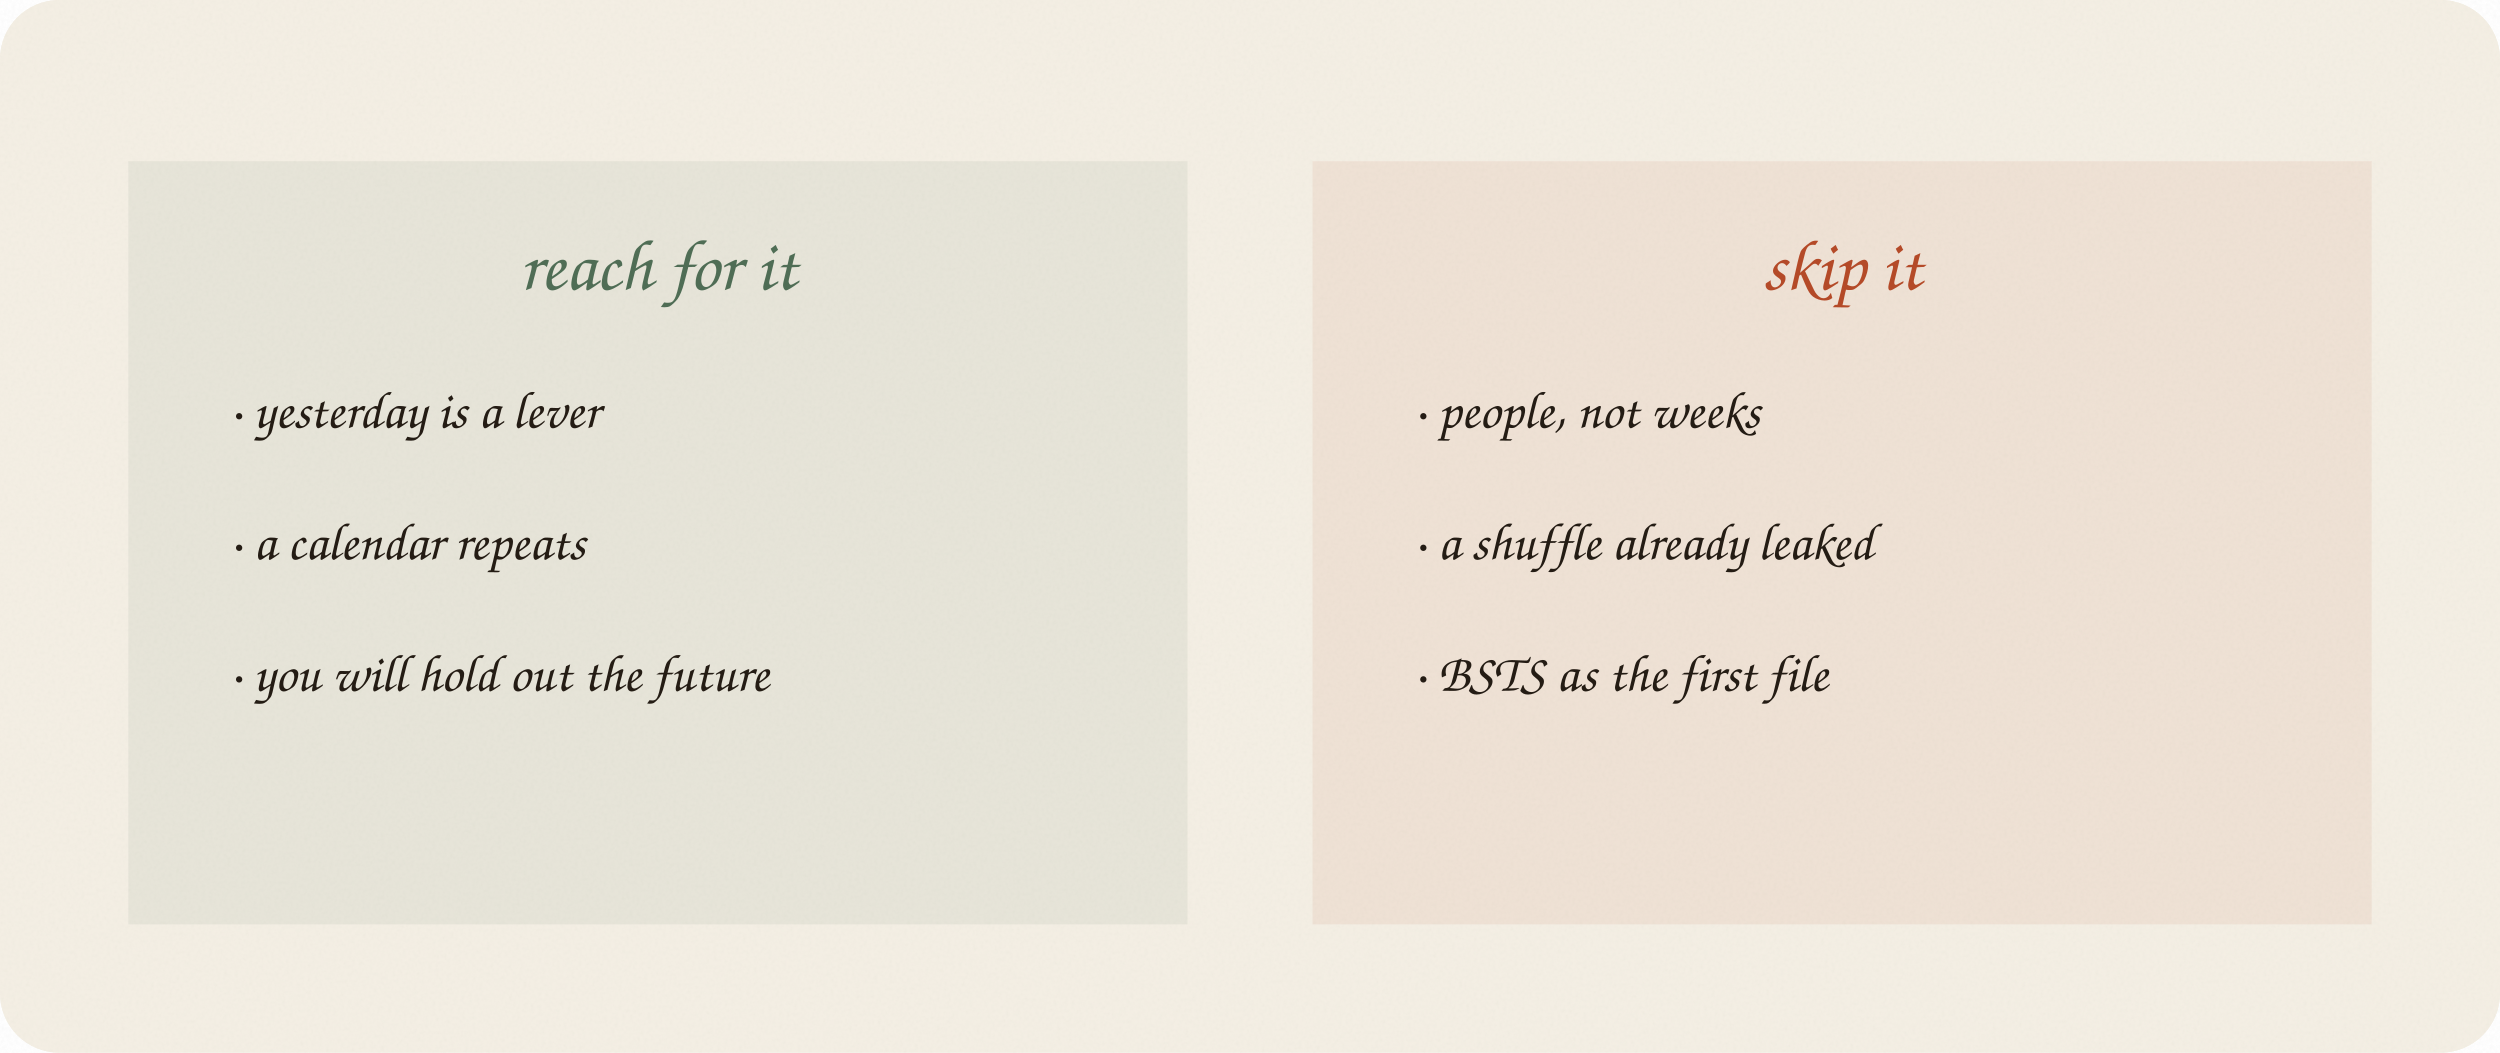
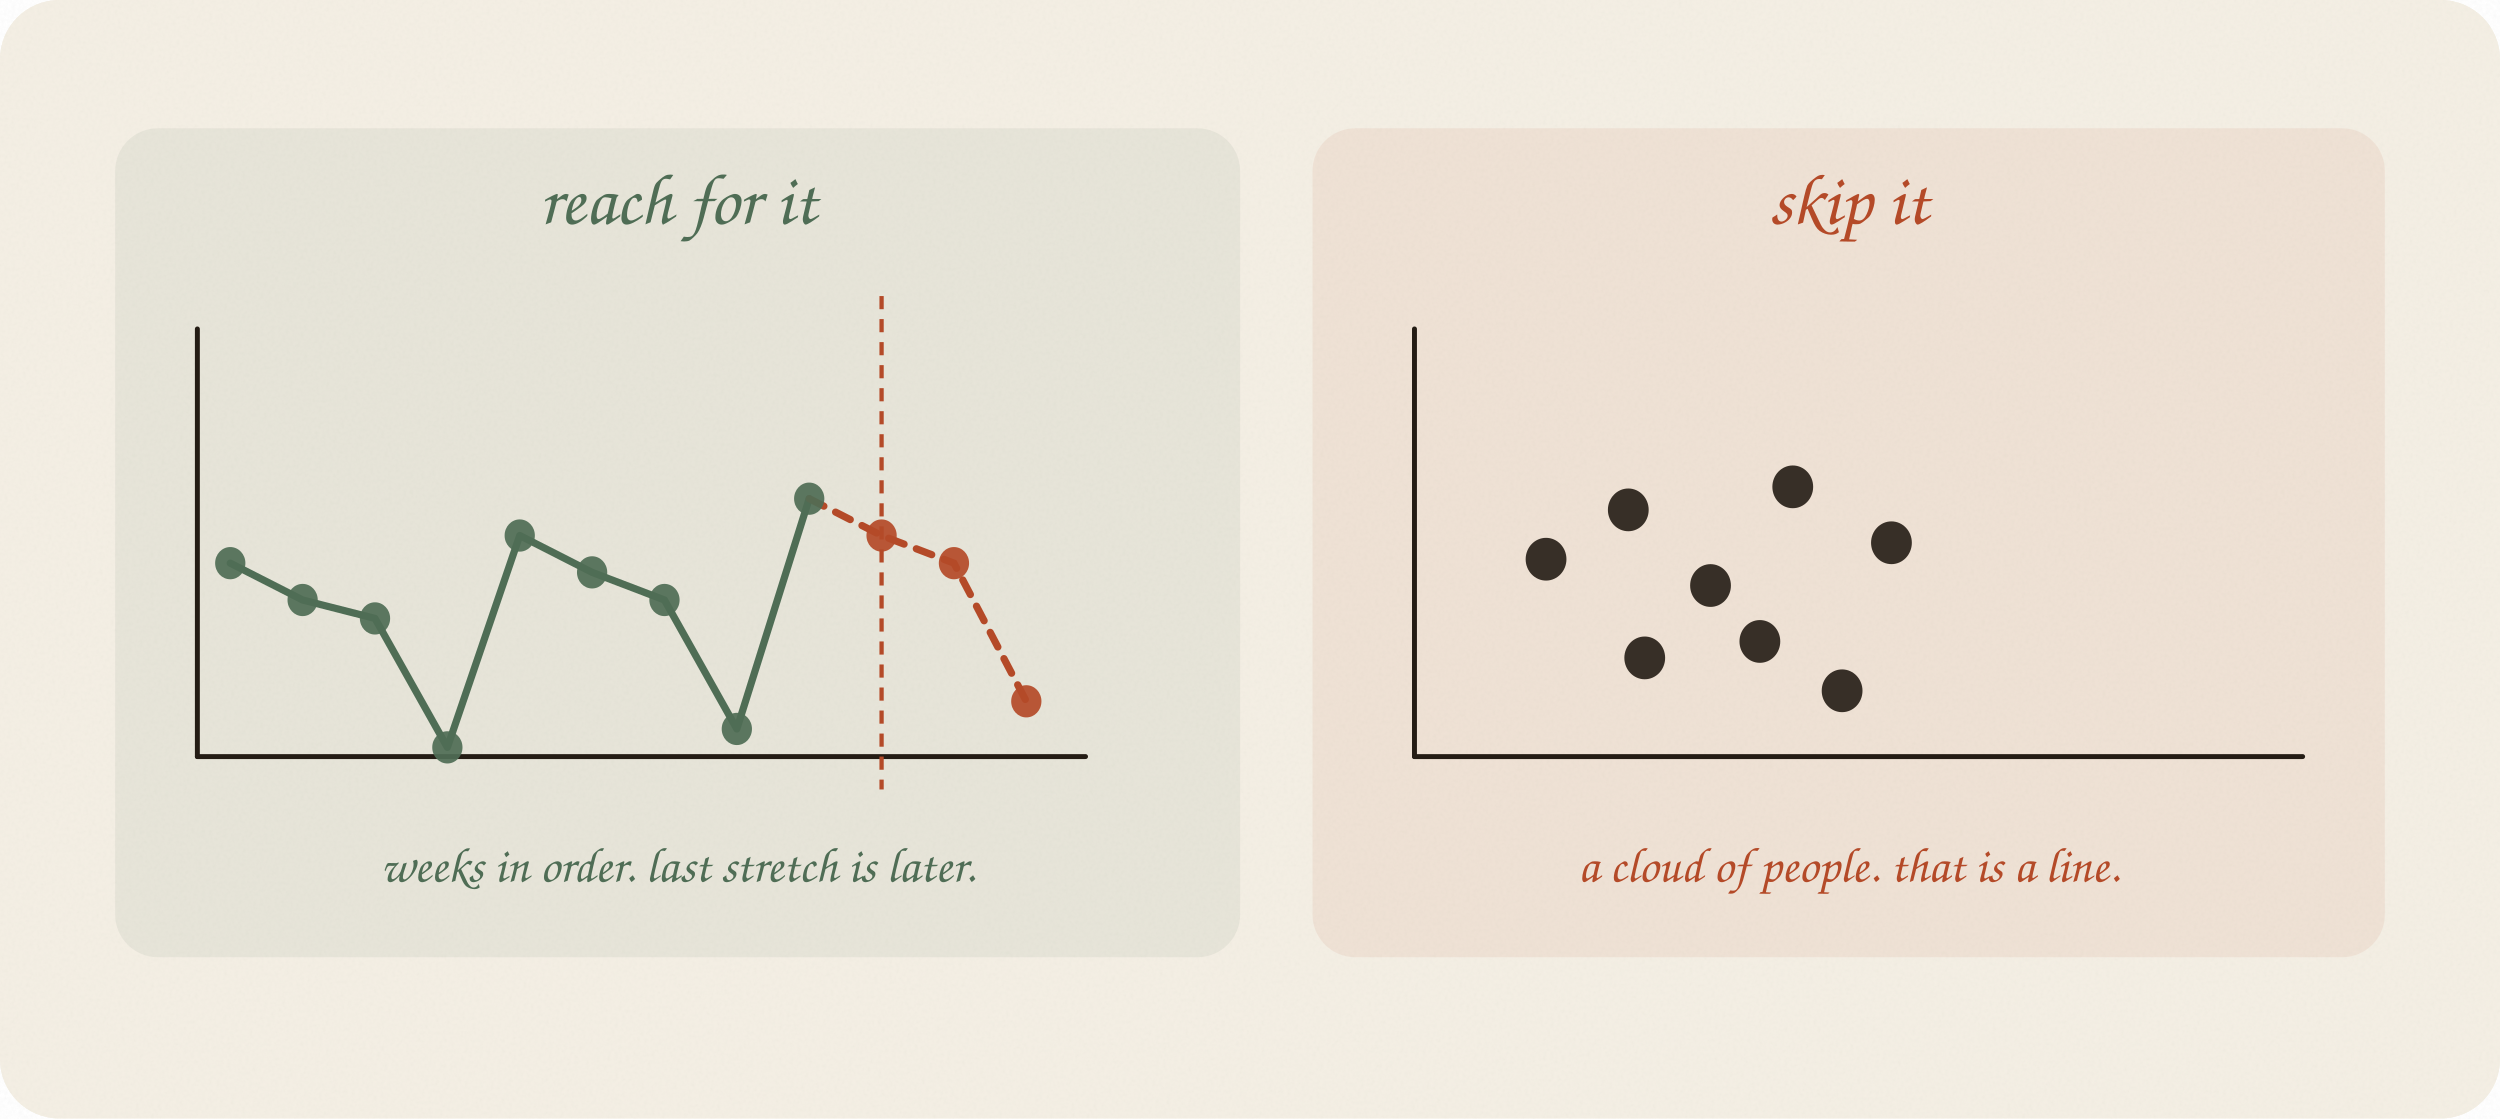
- <svg xmlns="http://www.w3.org/2000/svg" viewBox="0 0 760 320" width="760" height="320" role="img" aria-label="when to reach for time">
+ <svg xmlns="http://www.w3.org/2000/svg" viewBox="0 0 760 340" width="760" height="340" role="img" aria-label="reach: weeks in order, hold out later. skip: a cloud of people.">
  <defs>
    <filter id="grain" x="0" y="0" width="100%" height="100%">
      <feTurbulence type="fractalNoise" baseFrequency="0.9" numOctaves="2" stitchTiles="stitch" result="n" />
      <feColorMatrix type="saturate" values="0" />
      <feComponentTransfer>
        <feFuncA type="linear" slope="0.07" />
      </feComponentTransfer>
      <feBlend in="SourceGraphic" mode="multiply" />
    </filter>
  </defs>
-   <rect width="760" height="320" rx="18" ry="18" fill="#f4efe4" />
-   <rect width="760" height="320" rx="18" ry="18" fill="#f4efe4" filter="url(#grain)" opacity="0.9" />
-   <path d="M 40,50 L 360,50 L 360,280 L 40,280 Z" fill="#4f6d55" stroke="#4f6d55" stroke-width="2" opacity="0.08" />
-   <path d="M 400,50 L 720,50 L 720,280 L 400,280 Z" fill="#b44a28" stroke="#b44a28" stroke-width="2" opacity="0.08" />
-   <text x="200.0" y="88.0" font-family="Bradley Hand, Apple Chancery, Segoe Script, Comic Sans MS, cursive" font-size="22" fill="#4f6d55" text-anchor="middle">reach for it</text>
-   <text x="560.0" y="88.0" font-family="Bradley Hand, Apple Chancery, Segoe Script, Comic Sans MS, cursive" font-size="22" fill="#b44a28" text-anchor="middle">skip it</text>
-   <text x="70.0" y="130.0" font-family="Bradley Hand, Apple Chancery, Segoe Script, Comic Sans MS, cursive" font-size="16" fill="#241c14" text-anchor="start">·  yesterday is a lever</text>
-   <text x="70.0" y="170.0" font-family="Bradley Hand, Apple Chancery, Segoe Script, Comic Sans MS, cursive" font-size="16" fill="#241c14" text-anchor="start">·  a calendar repeats</text>
-   <text x="70.0" y="210.0" font-family="Bradley Hand, Apple Chancery, Segoe Script, Comic Sans MS, cursive" font-size="16" fill="#241c14" text-anchor="start">·  you will hold out the future</text>
-   <text x="430.0" y="130.0" font-family="Bradley Hand, Apple Chancery, Segoe Script, Comic Sans MS, cursive" font-size="16" fill="#241c14" text-anchor="start">·  people, not weeks</text>
-   <text x="430.0" y="170.0" font-family="Bradley Hand, Apple Chancery, Segoe Script, Comic Sans MS, cursive" font-size="16" fill="#241c14" text-anchor="start">·  a shuffle already leaked</text>
-   <text x="430.0" y="210.0" font-family="Bradley Hand, Apple Chancery, Segoe Script, Comic Sans MS, cursive" font-size="16" fill="#241c14" text-anchor="start">·  BSTS as the first file</text>
+   <rect width="760" height="340" rx="18" ry="18" fill="#f4efe4" />
+   <rect width="760" height="340" rx="18" ry="18" fill="#f4efe4" filter="url(#grain)" opacity="0.9" />
+   <rect x="36" y="40" width="340" height="250" rx="12" fill="#4f6d55" opacity="0.08" stroke="#4f6d55" stroke-width="2" />
+   <rect x="400" y="40" width="324" height="250" rx="12" fill="#b44a28" opacity="0.08" stroke="#b44a28" stroke-width="2" />
+   <text x="206" y="68" font-family="Bradley Hand, Apple Chancery, Segoe Script, Comic Sans MS, cursive" font-size="22" fill="#4f6d55" text-anchor="middle">reach for it</text>
+   <text x="562" y="68" font-family="Bradley Hand, Apple Chancery, Segoe Script, Comic Sans MS, cursive" font-size="22" fill="#b44a28" text-anchor="middle">skip it</text>
+   <path d="M 60,230 L 330,230" fill="none" stroke="#241c14" stroke-width="1.5" stroke-linecap="round" />
+   <path d="M 60,230 L 60,100" fill="none" stroke="#241c14" stroke-width="1.5" stroke-linecap="round" />
+   <path d="M 70.0,171.2 L 70.0,171.2 92.0,182.4 114.0,188.0 136.0,227.2 158.0,162.8 180.0,174.0 202.0,182.4 224.0,221.6 246.0,151.6" fill="none" stroke="#4f6d55" stroke-width="2.2" stroke-linecap="round" stroke-linejoin="round" />
+   <path d="M 246.0,151.6 L 246.0,151.6 268.0,162.8 290.0,171.2 312.0,213.2" fill="none" stroke="#b44a28" stroke-width="2.2" stroke-dasharray="5 4" stroke-linecap="round" />
+   <ellipse cx="70.0" cy="171.2" rx="4.6" ry="4.9" fill="#4f6d55" opacity="0.92" />
+   <ellipse cx="92.0" cy="182.4" rx="4.6" ry="4.9" fill="#4f6d55" opacity="0.92" />
+   <ellipse cx="114.0" cy="188.0" rx="4.6" ry="4.9" fill="#4f6d55" opacity="0.92" />
+   <ellipse cx="136.0" cy="227.2" rx="4.6" ry="4.9" fill="#4f6d55" opacity="0.92" />
+   <ellipse cx="158.0" cy="162.8" rx="4.6" ry="4.9" fill="#4f6d55" opacity="0.92" />
+   <ellipse cx="180.0" cy="174.0" rx="4.6" ry="4.9" fill="#4f6d55" opacity="0.92" />
+   <ellipse cx="202.0" cy="182.4" rx="4.6" ry="4.9" fill="#4f6d55" opacity="0.92" />
+   <ellipse cx="224.0" cy="221.6" rx="4.6" ry="4.9" fill="#4f6d55" opacity="0.92" />
+   <ellipse cx="246.0" cy="151.6" rx="4.6" ry="4.9" fill="#4f6d55" opacity="0.92" />
+   <ellipse cx="268.0" cy="162.8" rx="4.6" ry="4.9" fill="#b44a28" opacity="0.92" />
+   <ellipse cx="290.0" cy="171.2" rx="4.6" ry="4.9" fill="#b44a28" opacity="0.92" />
+   <ellipse cx="312.0" cy="213.2" rx="4.6" ry="4.9" fill="#b44a28" opacity="0.92" />
+   <path d="M 268,90 L 268,240" fill="none" stroke="#b44a28" stroke-width="1.3" stroke-dasharray="4 3" />
+   <text x="206" y="268" font-family="Bradley Hand, Apple Chancery, Segoe Script, Comic Sans MS, cursive" font-size="15" fill="#4f6d55" text-anchor="middle">weeks in order. last stretch is later.</text>
+   <path d="M 430,230 L 700,230" fill="none" stroke="#241c14" stroke-width="1.5" stroke-linecap="round" />
+   <path d="M 430,230 L 430,100" fill="none" stroke="#241c14" stroke-width="1.5" stroke-linecap="round" />
+   <ellipse cx="470" cy="170" rx="6.2" ry="6.5" fill="#241c14" opacity="0.9" />
+   <ellipse cx="495" cy="155" rx="6.2" ry="6.5" fill="#241c14" opacity="0.9" />
+   <ellipse cx="520" cy="178" rx="6.2" ry="6.5" fill="#241c14" opacity="0.9" />
+   <ellipse cx="545" cy="148" rx="6.2" ry="6.5" fill="#241c14" opacity="0.9" />
+   <ellipse cx="575" cy="165" rx="6.2" ry="6.5" fill="#241c14" opacity="0.9" />
+   <ellipse cx="500" cy="200" rx="6.2" ry="6.5" fill="#241c14" opacity="0.9" />
+   <ellipse cx="535" cy="195" rx="6.2" ry="6.5" fill="#241c14" opacity="0.9" />
+   <ellipse cx="560" cy="210" rx="6.2" ry="6.5" fill="#241c14" opacity="0.9" />
+   <text x="562" y="268" font-family="Bradley Hand, Apple Chancery, Segoe Script, Comic Sans MS, cursive" font-size="15" fill="#b44a28" text-anchor="middle">a cloud of people. that is a line.</text>
</svg>
